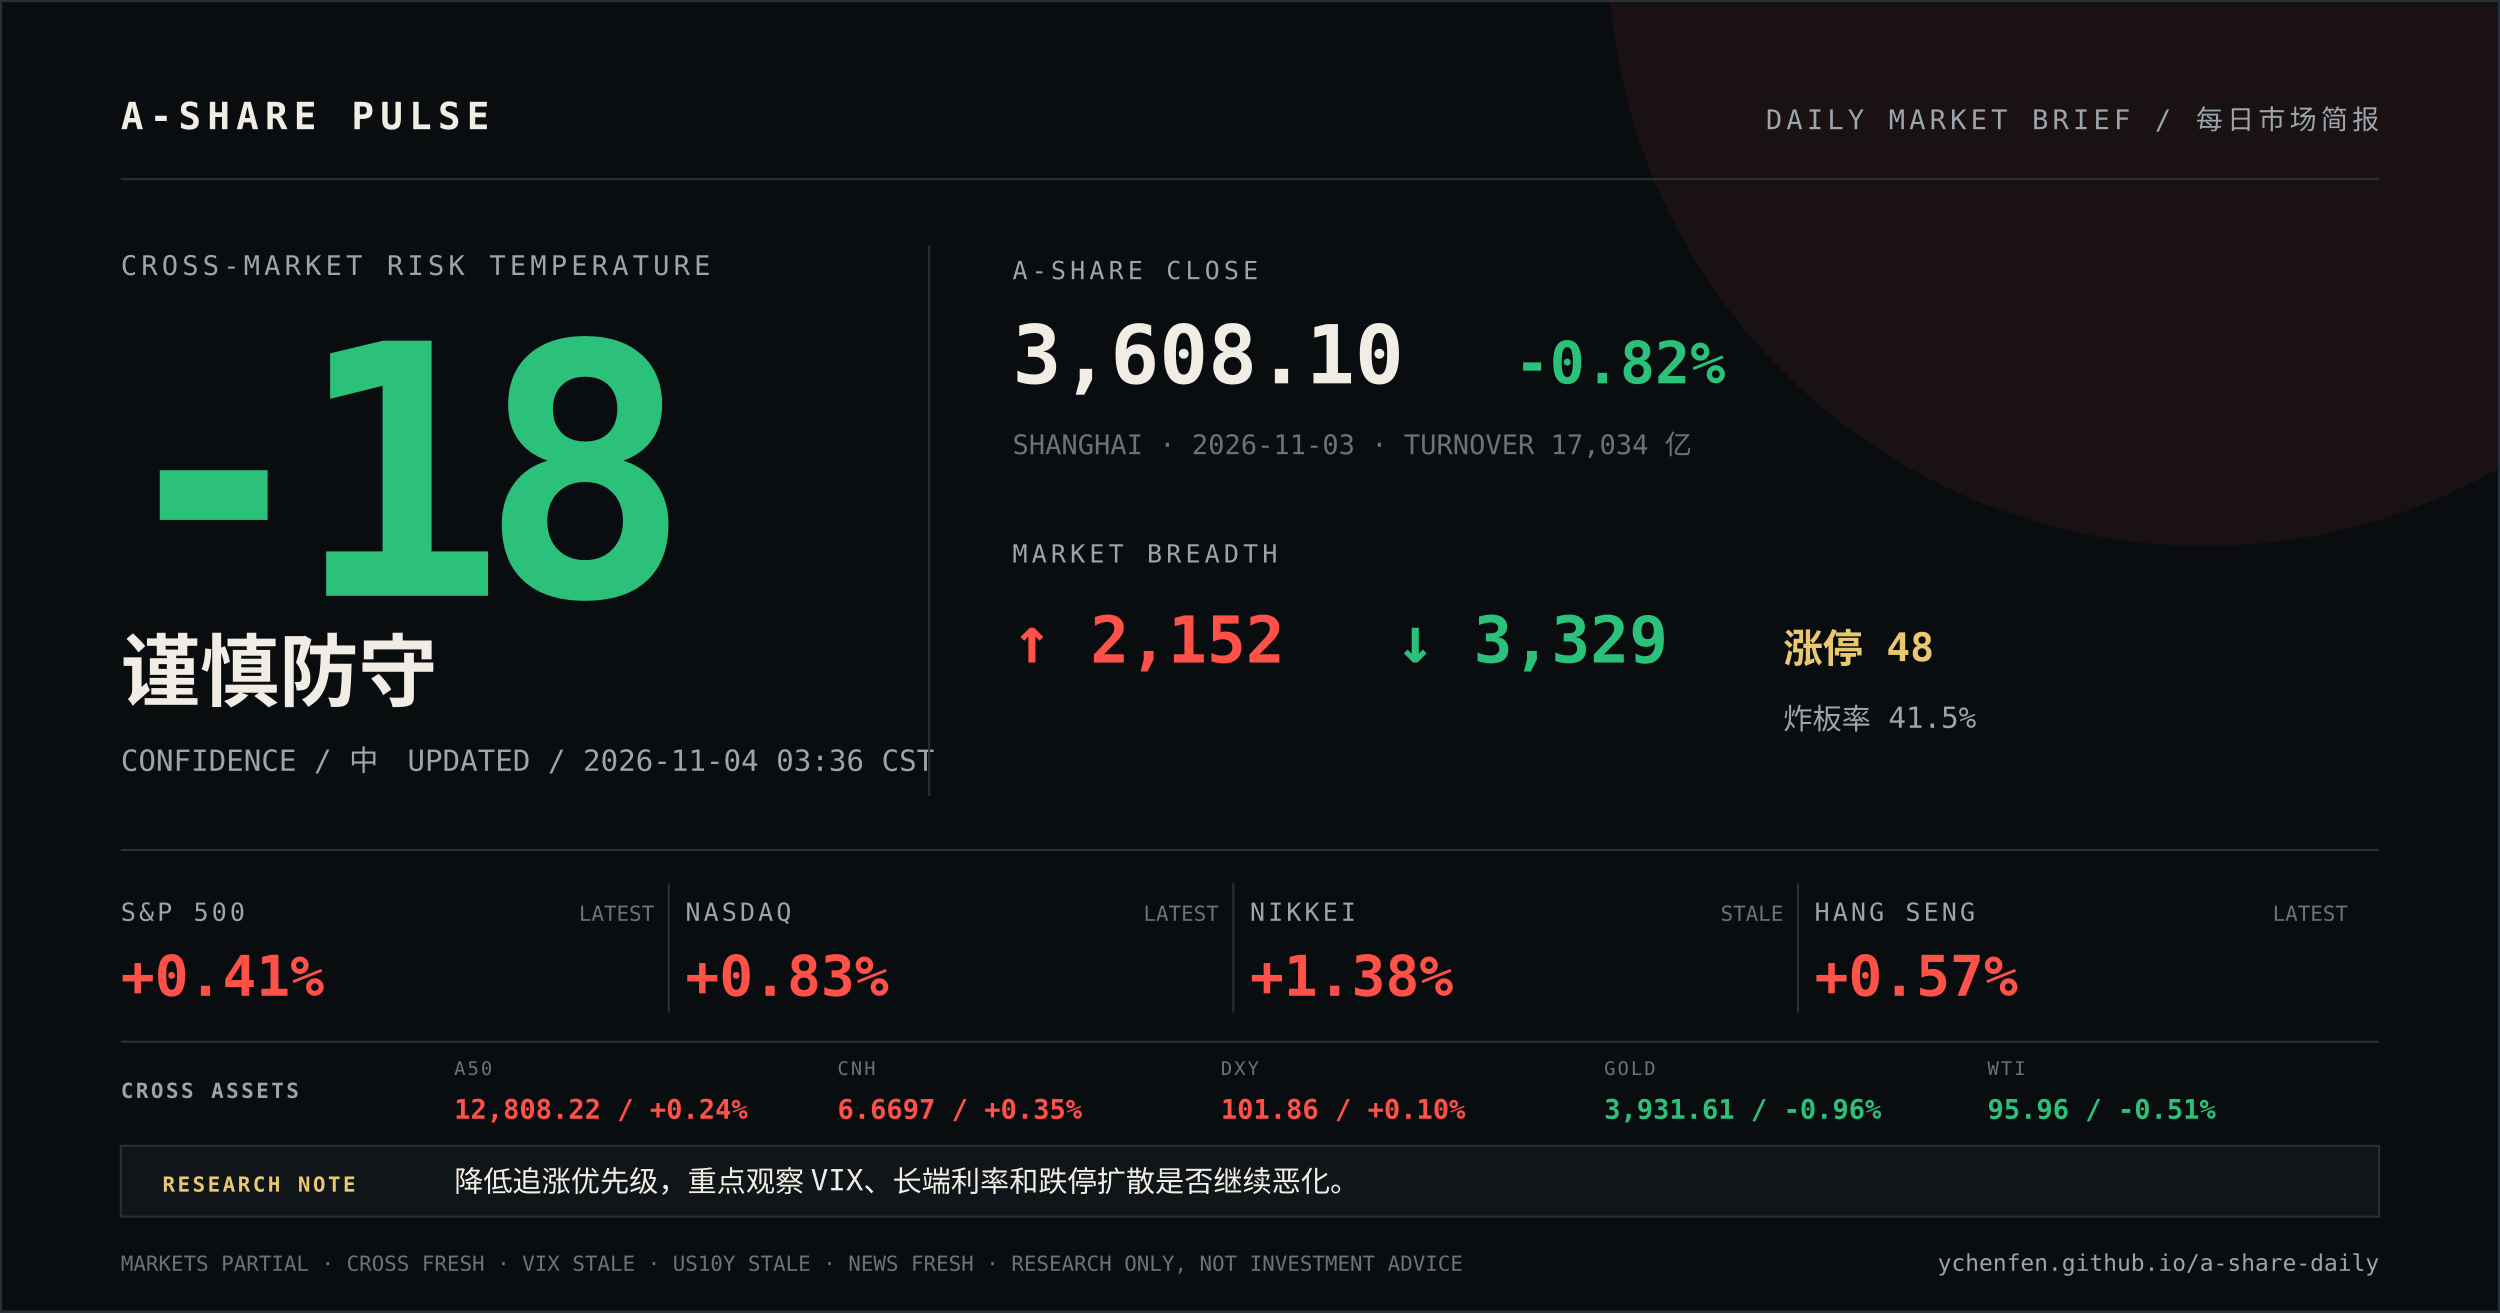
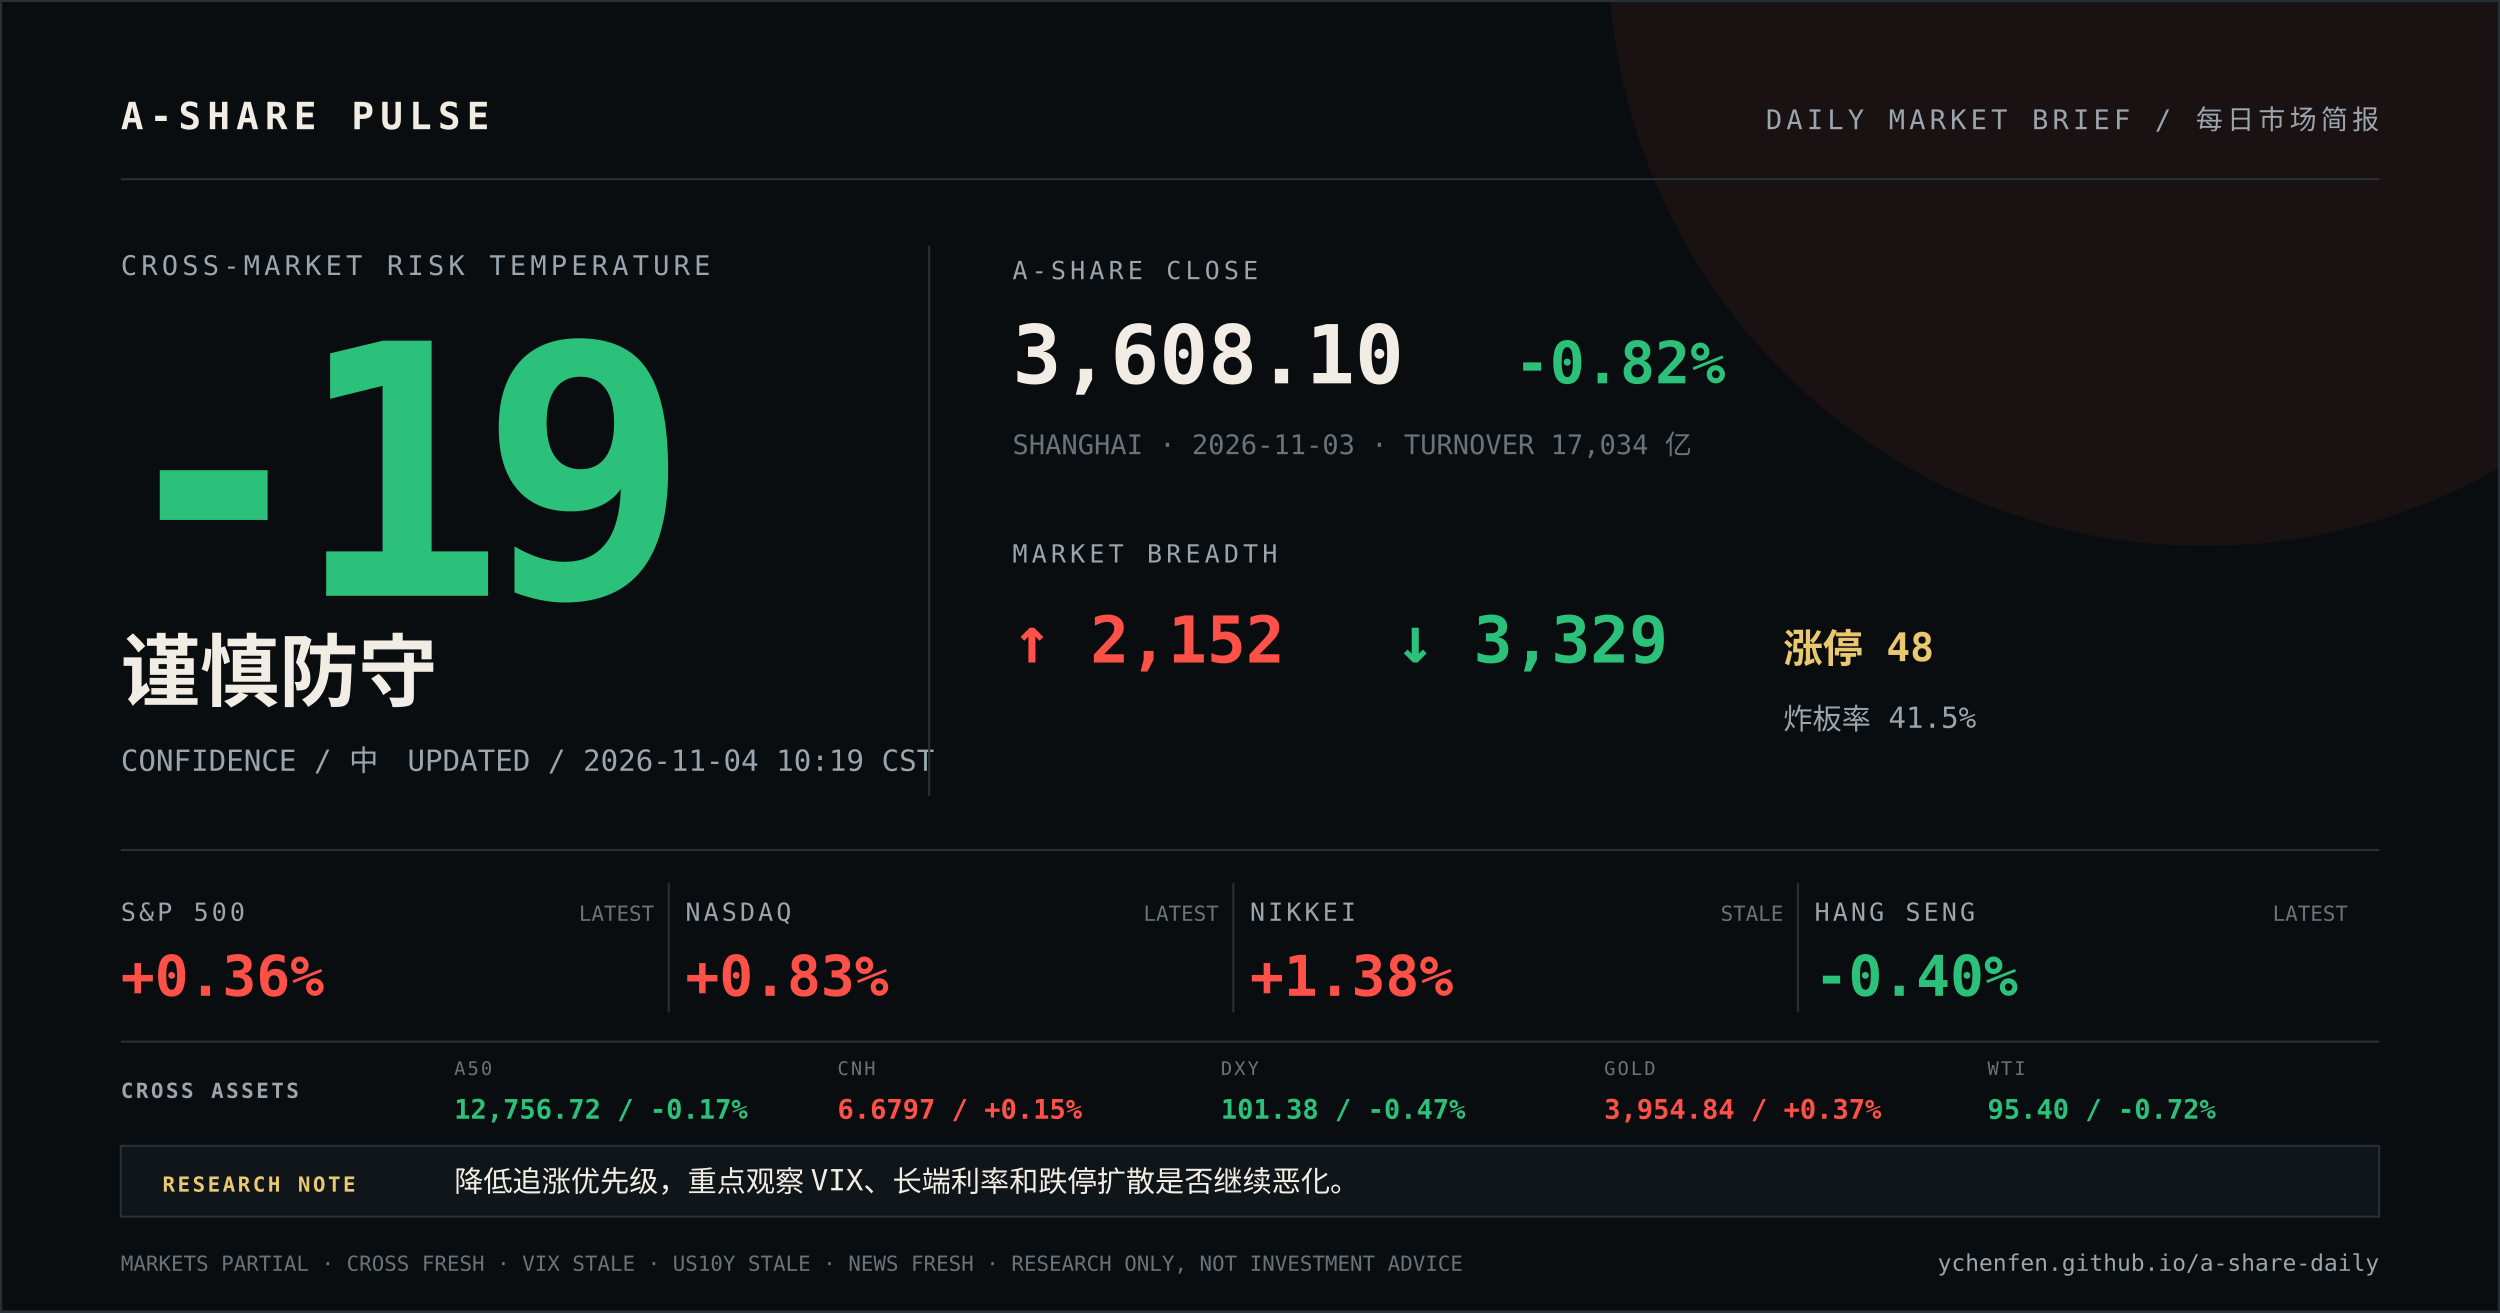
<svg xmlns="http://www.w3.org/2000/svg" width="1200" height="630" viewBox="0 0 1200 630">
  <rect width="1200" height="630" fill="#0a0d0f" />
  <circle cx="1058" cy="-24" r="286" fill="#ff5148" opacity="0.07" />
  <path d="M0 0H1200V630H0Z" fill="none" stroke="#273037" stroke-width="2" />
  <g font-family="DIN Alternate, SFMono-Regular, Menlo, monospace">
    <text x="58" y="62" fill="#f2ede4" font-size="18" font-weight="700" letter-spacing="3">A-SHARE PULSE</text>
    <text x="1142" y="62" fill="#9aa5ad" font-size="13" text-anchor="end" letter-spacing="2">DAILY MARKET BRIEF / 每日市场简报</text>
    <line x1="58" y1="86" x2="1142" y2="86" stroke="#273037" />
    <text x="58" y="132" fill="#9aa5ad" font-size="13" letter-spacing="2">CROSS-MARKET RISK TEMPERATURE</text>
-     <text x="52" y="286" fill="#2cc17a" font-size="168" font-weight="800" letter-spacing="-12">-18</text>
+     <text x="52" y="286" fill="#2cc17a" font-size="168" font-weight="800" letter-spacing="-12">-19</text>
    <text x="58" y="336" fill="#f2ede4" font-size="38" font-weight="700">谨慎防守</text>
-     <text x="58" y="370" fill="#9aa5ad" font-size="14">CONFIDENCE / 中　UPDATED / 2026-11-04 03:36 CST</text>
+     <text x="58" y="370" fill="#9aa5ad" font-size="14">CONFIDENCE / 中　UPDATED / 2026-11-04 10:19 CST</text>
    <line x1="446" y1="118" x2="446" y2="382" stroke="#273037" />
    <text x="486" y="134" fill="#9aa5ad" font-size="12" letter-spacing="2">A-SHARE CLOSE</text>
    <text x="486" y="184" fill="#f2ede4" font-size="39" font-weight="700">3,608.10</text>
    <text x="727" y="184" fill="#2cc17a" font-size="28" font-weight="700">-0.82%</text>
    <text x="486" y="218" fill="#68737b" font-size="13">SHANGHAI · 2026-11-03 · TURNOVER 17,034 亿</text>
    <text x="486" y="270" fill="#9aa5ad" font-size="12" letter-spacing="2">MARKET BREADTH</text>
    <text x="486" y="318" fill="#ff5148" font-size="31" font-weight="700">↑ 2,152</text>
    <text x="670" y="318" fill="#2cc17a" font-size="31" font-weight="700">↓ 3,329</text>
    <text x="856" y="318" fill="#e9c86f" font-size="19" font-weight="700">涨停 48</text>
    <text x="856" y="350" fill="#9aa5ad" font-size="14">炸板率 41.5%</text>
    <line x1="58" y1="408" x2="1142" y2="408" stroke="#273037" />
    <text x="58" y="442" fill="#9aa5ad" font-size="12" letter-spacing="1.5">S&amp;P 500</text>
-     <text x="58" y="478" fill="#ff5148" font-size="27" font-weight="700">+0.41%</text>
+     <text x="58" y="478" fill="#ff5148" font-size="27" font-weight="700">+0.36%</text>
    <text x="314" y="442" fill="#68737b" font-size="10" text-anchor="end">LATEST</text>
    <line x1="321" y1="424" x2="321" y2="486" stroke="#273037" />
    <text x="329" y="442" fill="#9aa5ad" font-size="12" letter-spacing="1.5">NASDAQ</text>
    <text x="329" y="478" fill="#ff5148" font-size="27" font-weight="700">+0.83%</text>
    <text x="585" y="442" fill="#68737b" font-size="10" text-anchor="end">LATEST</text>
    <line x1="592" y1="424" x2="592" y2="486" stroke="#273037" />
    <text x="600" y="442" fill="#9aa5ad" font-size="12" letter-spacing="1.5">NIKKEI</text>
    <text x="600" y="478" fill="#ff5148" font-size="27" font-weight="700">+1.38%</text>
    <text x="856" y="442" fill="#68737b" font-size="10" text-anchor="end">STALE</text>
    <line x1="863" y1="424" x2="863" y2="486" stroke="#273037" />
    <text x="871" y="442" fill="#9aa5ad" font-size="12" letter-spacing="1.5">HANG SENG</text>
-     <text x="871" y="478" fill="#ff5148" font-size="27" font-weight="700">+0.57%</text>
+     <text x="871" y="478" fill="#2cc17a" font-size="27" font-weight="700">-0.40%</text>
    <text x="1127" y="442" fill="#68737b" font-size="10" text-anchor="end">LATEST</text>
    <line x1="58" y1="500" x2="1142" y2="500" stroke="#273037" />
    <text x="58" y="527" fill="#9aa5ad" font-size="10" font-weight="700" letter-spacing="1.2">CROSS ASSETS</text>
    <text x="218" y="516" fill="#68737b" font-size="9" letter-spacing="1">A50</text>
-     <text x="218" y="537" fill="#ff5148" font-size="13" font-weight="700">12,808.22 / +0.24%</text>
+     <text x="218" y="537" fill="#2cc17a" font-size="13" font-weight="700">12,756.72 / -0.17%</text>
    <text x="402" y="516" fill="#68737b" font-size="9" letter-spacing="1">CNH</text>
-     <text x="402" y="537" fill="#ff5148" font-size="13" font-weight="700">6.6697 / +0.35%</text>
+     <text x="402" y="537" fill="#ff5148" font-size="13" font-weight="700">6.6797 / +0.15%</text>
    <text x="586" y="516" fill="#68737b" font-size="9" letter-spacing="1">DXY</text>
-     <text x="586" y="537" fill="#ff5148" font-size="13" font-weight="700">101.86 / +0.10%</text>
+     <text x="586" y="537" fill="#2cc17a" font-size="13" font-weight="700">101.38 / -0.47%</text>
    <text x="770" y="516" fill="#68737b" font-size="9" letter-spacing="1">GOLD</text>
-     <text x="770" y="537" fill="#2cc17a" font-size="13" font-weight="700">3,931.61 / -0.96%</text>
+     <text x="770" y="537" fill="#ff5148" font-size="13" font-weight="700">3,954.84 / +0.37%</text>
    <text x="954" y="516" fill="#68737b" font-size="9" letter-spacing="1">WTI</text>
-     <text x="954" y="537" fill="#2cc17a" font-size="13" font-weight="700">95.96 / -0.51%</text>
+     <text x="954" y="537" fill="#2cc17a" font-size="13" font-weight="700">95.40 / -0.72%</text>
    <rect x="58" y="550" width="1084" height="34" fill="#101519" stroke="#273037" />
    <text x="78" y="572" fill="#e9c86f" font-size="10" font-weight="700" letter-spacing="1.2">RESEARCH NOTE</text>
    <text x="218" y="572" fill="#f2ede4" font-size="14">降低追涨优先级，重点观察 VIX、长端利率和跌停扩散是否继续恶化。</text>
    <text x="58" y="610" fill="#68737b" font-size="10">MARKETS PARTIAL · CROSS FRESH · VIX STALE · US10Y STALE · NEWS FRESH · RESEARCH ONLY, NOT INVESTMENT ADVICE</text>
    <text x="1142" y="610" fill="#9aa5ad" font-size="11" text-anchor="end">ychenfen.github.io/a-share-daily</text>
  </g>
</svg>
